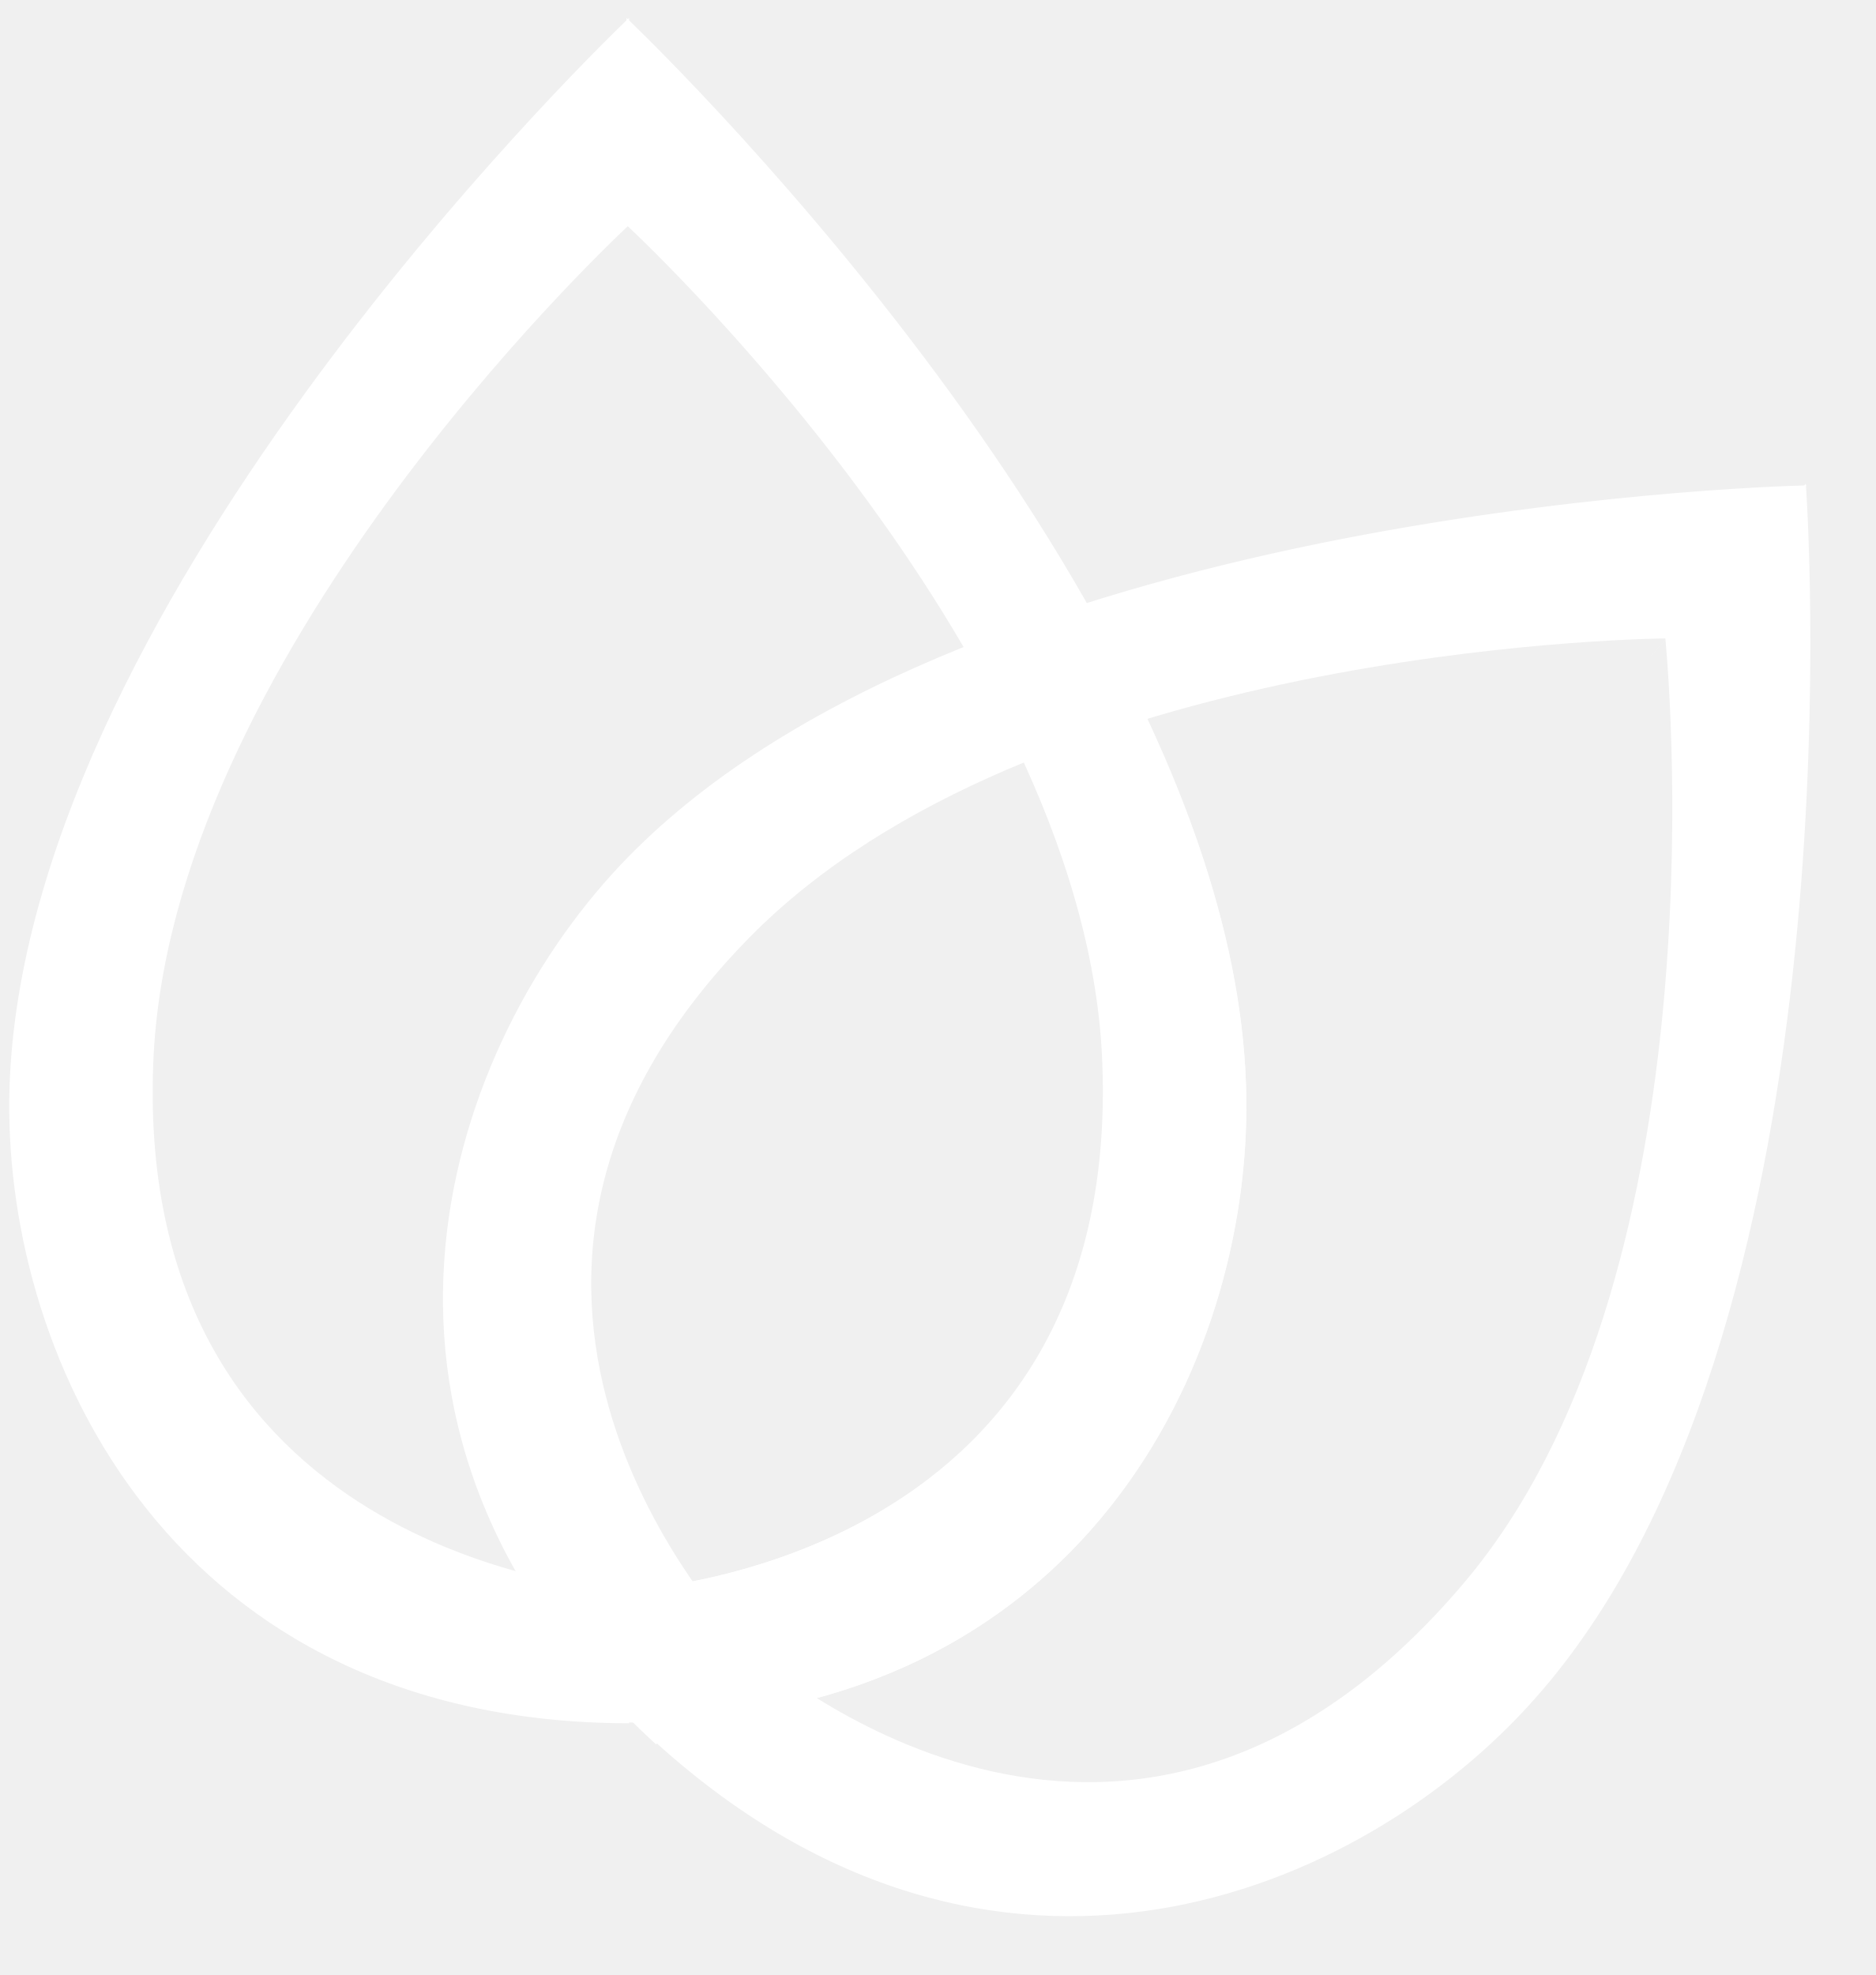
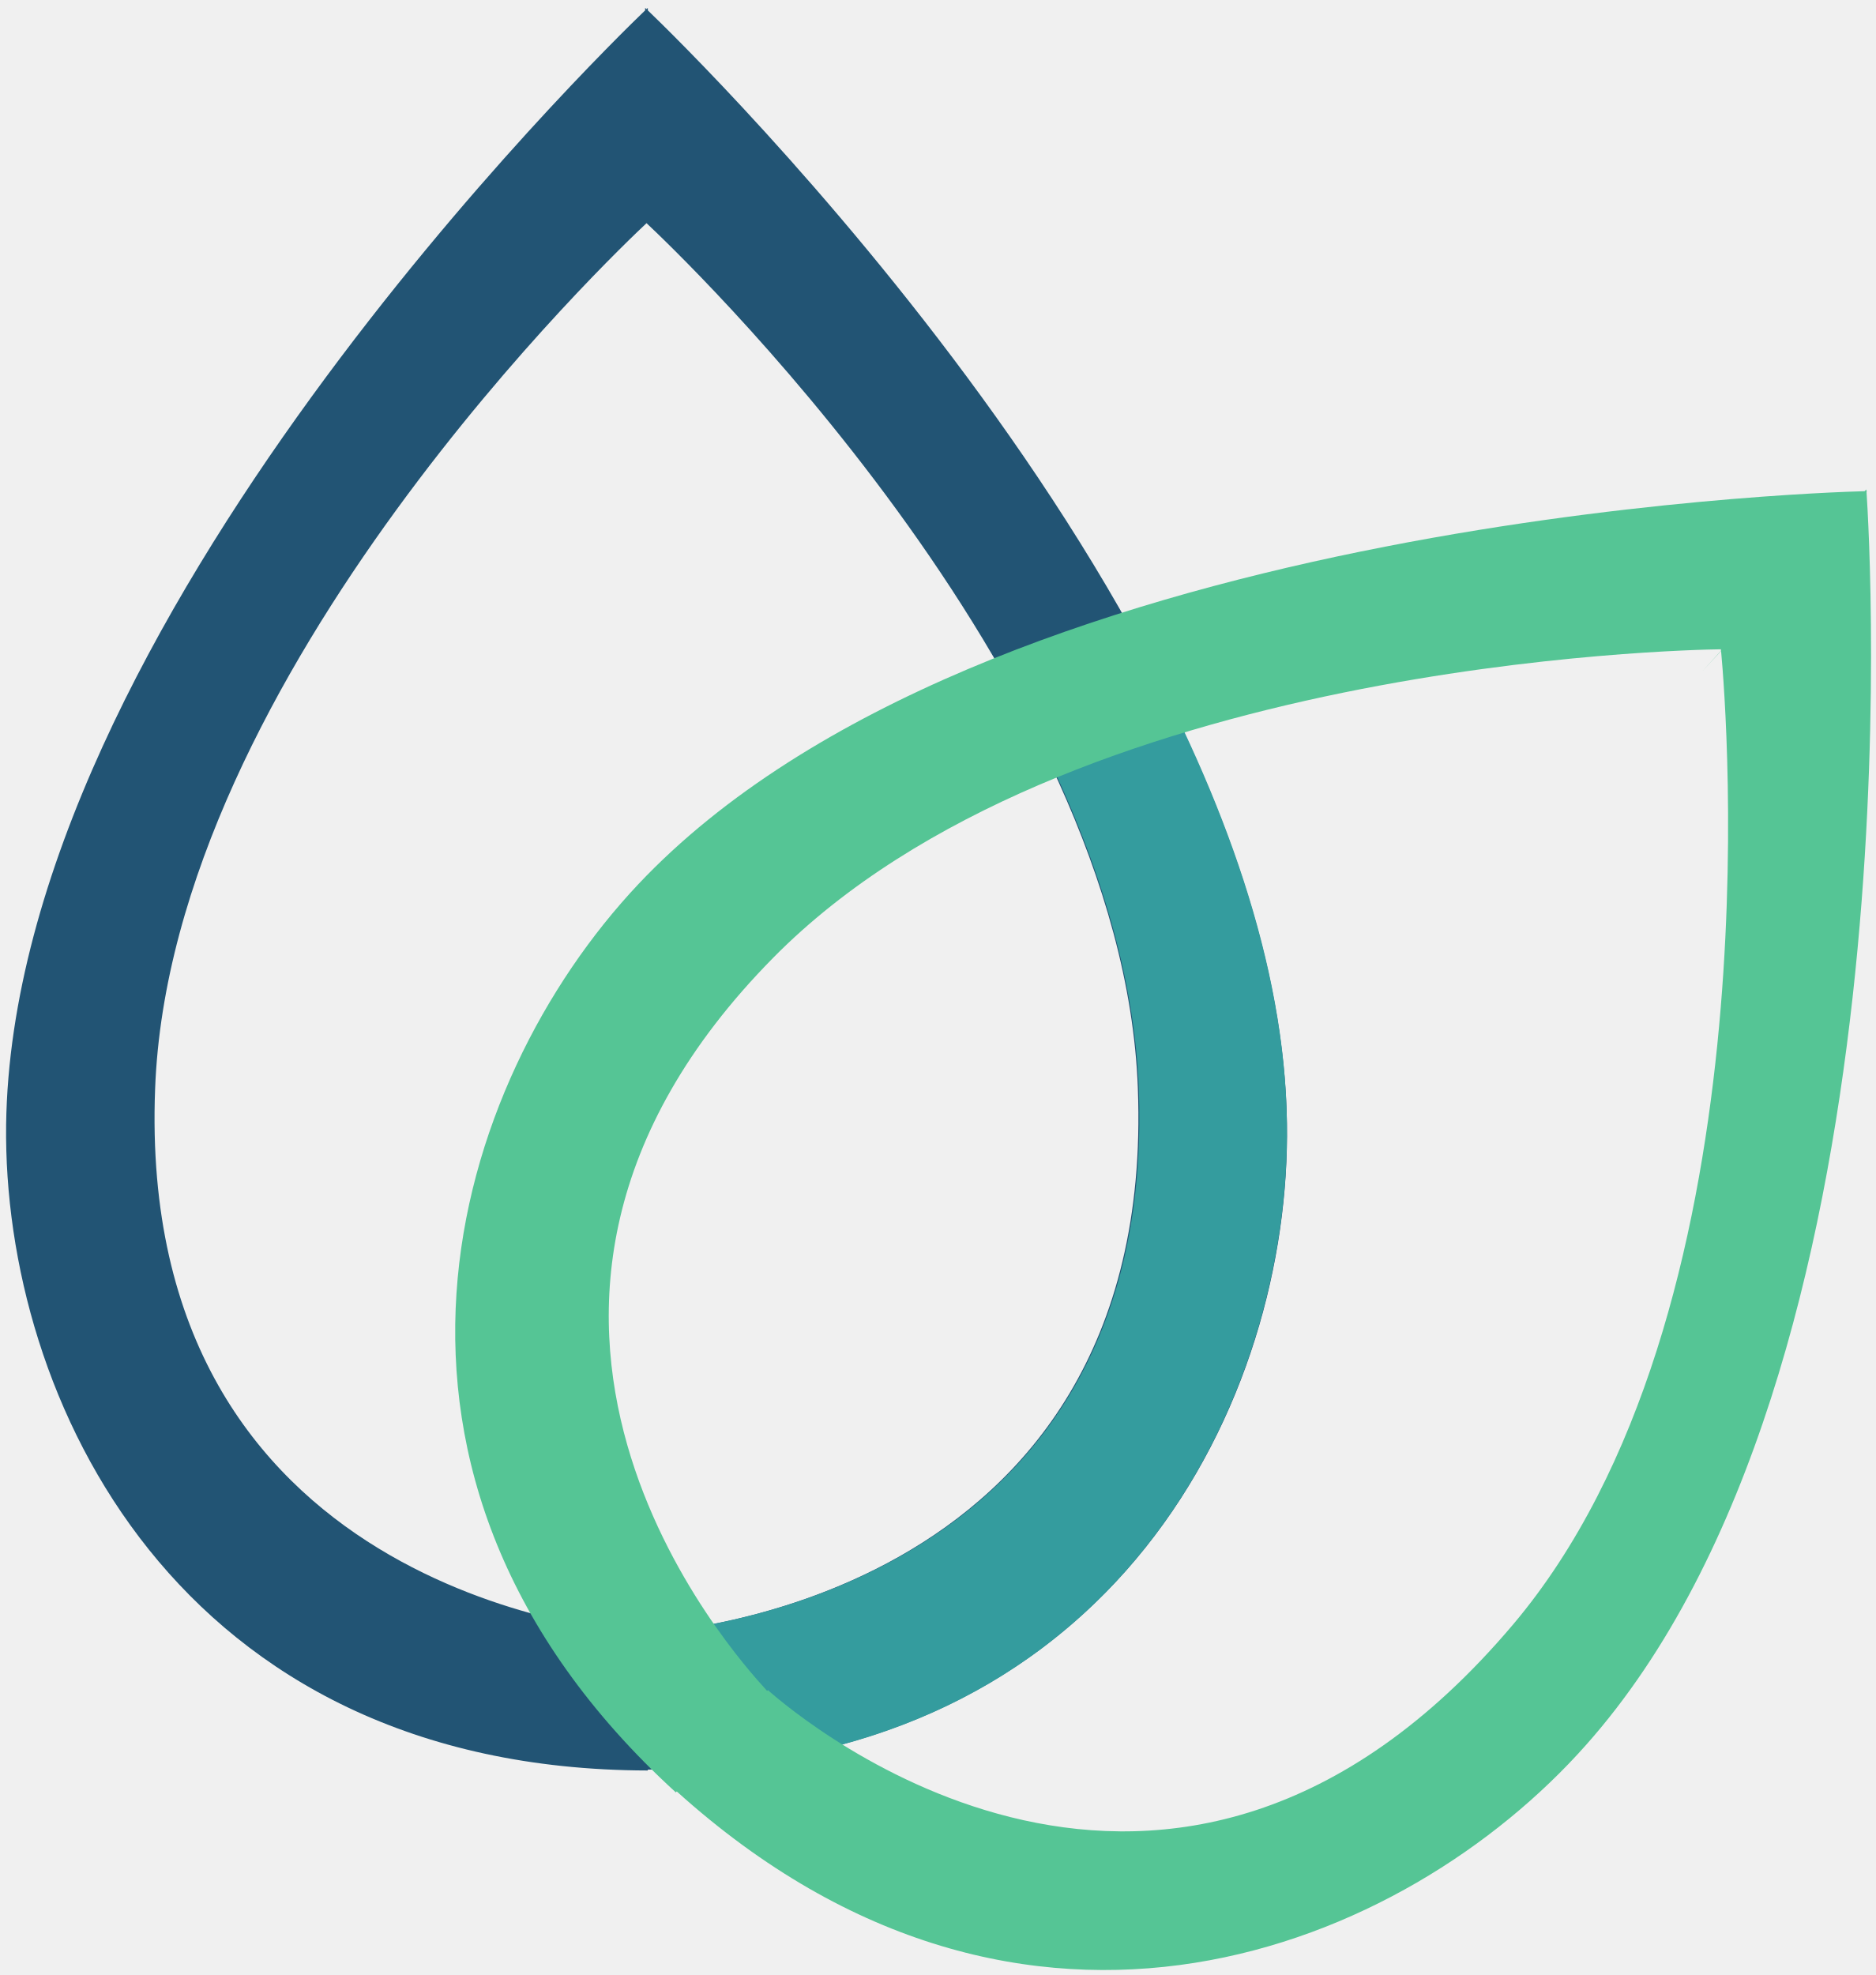
<svg xmlns="http://www.w3.org/2000/svg" width="19" height="20" viewBox="0 0 19 20" fill="none">
-   <g clip-path="url(#clip0_1977_64)">
-     <path fill-rule="evenodd" clip-rule="evenodd" d="M6.345 0.206C5.912 0.623 0.16 6.246 0.094 11.124C0.06 13.795 1.758 17.443 6.371 17.451V17.443C10.973 17.412 12.665 13.782 12.622 11.115C12.556 6.246 6.804 0.623 6.371 0.206V0.182C6.371 0.182 6.367 0.186 6.358 0.194C6.35 0.186 6.345 0.182 6.345 0.182V0.206ZM6.345 16.114V16.107C6.345 16.107 11.361 15.884 11.164 10.764C11.015 6.706 6.627 2.543 6.358 2.291C6.089 2.543 1.702 6.706 1.552 10.773C1.363 15.678 5.959 16.088 6.345 16.114Z" fill="white" />
-     <path d="M11.164 6.379C11.13 6.319 11.13 6.191 11.07 6.2C10.444 6.285 9.809 6.593 9.809 6.593L9.801 6.611C9.843 6.688 9.895 6.782 9.946 6.867C10.615 8.083 11.121 9.428 11.173 10.763C11.327 14.745 8.326 15.764 6.98 16.02L6.551 17.442C6.834 17.442 6.902 17.424 7.168 17.399C11.164 16.988 12.656 13.623 12.622 11.114C12.605 9.547 11.996 7.903 11.164 6.379Z" fill="white" />
-     <path fill-rule="evenodd" clip-rule="evenodd" d="M18.273 4.916L18.289 4.898C18.289 4.898 18.29 4.904 18.29 4.916C18.295 4.916 18.298 4.916 18.298 4.916L18.291 4.923C18.324 5.427 18.81 13.528 15.545 17.202C13.78 19.195 10.072 20.744 6.653 17.655L6.645 17.665C3.24 14.548 4.449 10.712 6.276 8.768C9.64 5.194 17.767 4.929 18.273 4.916ZM16.867 6.465C16.512 6.47 10.451 6.588 7.596 9.488C4.17 12.966 7.239 16.343 7.524 16.656C7.53 16.662 7.534 16.667 7.537 16.671L7.545 16.663C7.854 16.937 11.472 20.002 14.834 16.021C17.392 12.986 16.924 7.088 16.868 6.481L16.686 6.679L16.868 6.48C16.867 6.475 16.867 6.47 16.867 6.465Z" fill="white" />
+   <g clip-path="url(#clip0_1802_1448)">
+     <path fill-rule="evenodd" clip-rule="evenodd" d="M6.534 0.105C6.086 0.535 0.13 6.348 0.062 11.389C0.027 14.15 1.784 17.92 6.561 17.929V17.92C11.326 17.889 13.078 14.136 13.034 11.38C12.965 6.347 7.009 0.535 6.561 0.105V0.08C6.561 0.08 6.557 0.084 6.548 0.092C6.539 0.084 6.534 0.08 6.534 0.08V0.105ZM6.534 16.547V16.54C6.534 16.54 11.728 16.31 11.524 11.018C11.369 6.823 6.826 2.52 6.548 2.26C6.27 2.52 1.726 6.823 1.571 11.027C1.376 16.096 6.135 16.52 6.534 16.547Z" fill="#225474" />
+     <path d="M11.525 6.487C11.489 6.425 11.489 6.292 11.427 6.301C10.779 6.389 10.122 6.708 10.122 6.708L10.113 6.726C10.157 6.805 10.211 6.903 10.264 6.991C10.957 8.248 11.48 9.637 11.534 11.018C11.693 15.133 8.586 16.186 7.192 16.451L6.748 17.92C7.041 17.92 7.112 17.903 7.387 17.876C11.525 17.451 13.069 13.973 13.034 11.38C13.016 9.761 12.386 8.062 11.525 6.487Z" fill="#349C9E" />
+     <path fill-rule="evenodd" clip-rule="evenodd" d="M18.885 4.974L18.902 4.956C18.902 4.956 18.902 4.962 18.903 4.974C18.908 4.974 18.911 4.973 18.911 4.973L18.904 4.981C18.939 5.502 19.441 13.875 16.061 17.673C14.233 19.733 10.394 21.334 6.854 18.141L6.845 18.151C3.32 14.929 4.572 10.965 6.463 8.956C9.946 5.261 18.362 4.988 18.885 4.974ZM17.429 6.575C17.061 6.58 10.786 6.702 7.831 9.699C4.283 13.294 7.461 16.785 7.756 17.108C7.762 17.115 7.766 17.12 7.77 17.123L7.777 17.115C8.097 17.398 11.844 20.566 15.324 16.451C17.973 13.315 17.489 7.219 17.431 6.592L17.242 6.797L17.43 6.59C17.43 6.585 17.43 6.58 17.429 6.575Z" fill="#55C595" />
  </g>
  <defs>
-     <clipPath id="clip0_1977_64">
-       <rect width="18.35" height="19.35" fill="white" transform="translate(0.0351562 0.103516)" />
+     <clipPath id="clip0_1802_1448">
+       <rect width="19" height="20" fill="white" />
    </clipPath>
  </defs>
</svg>
